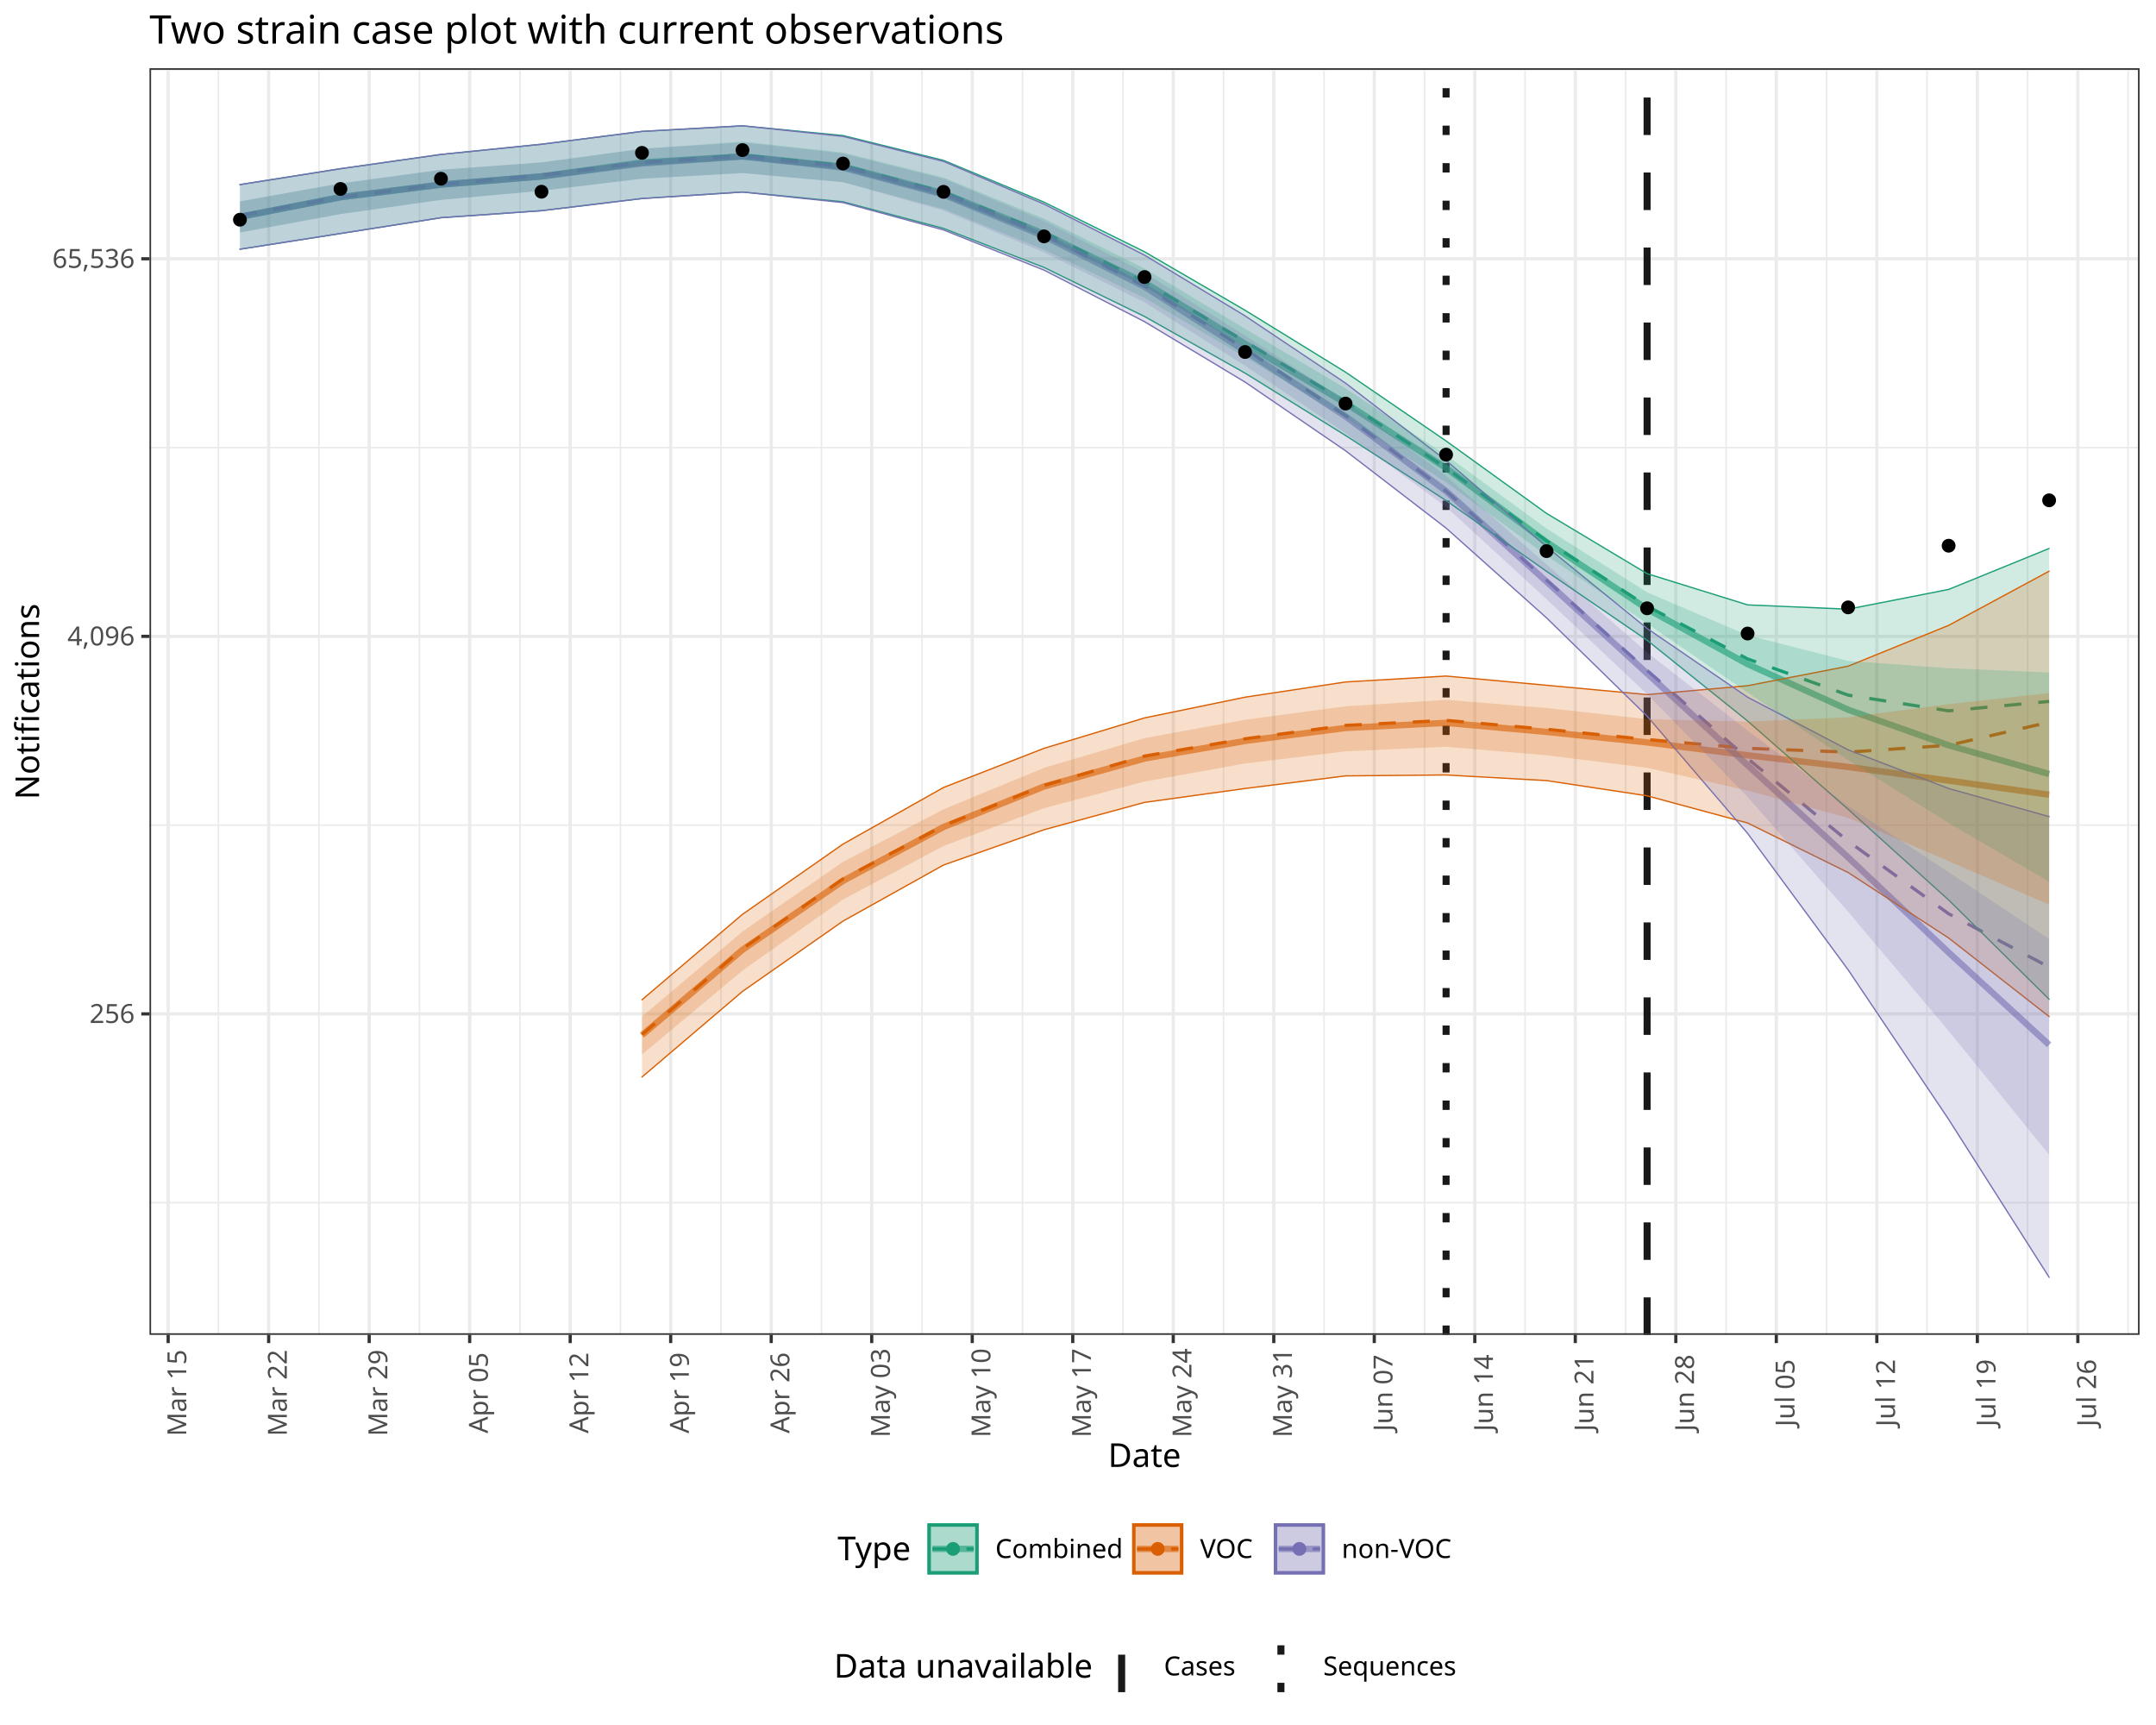
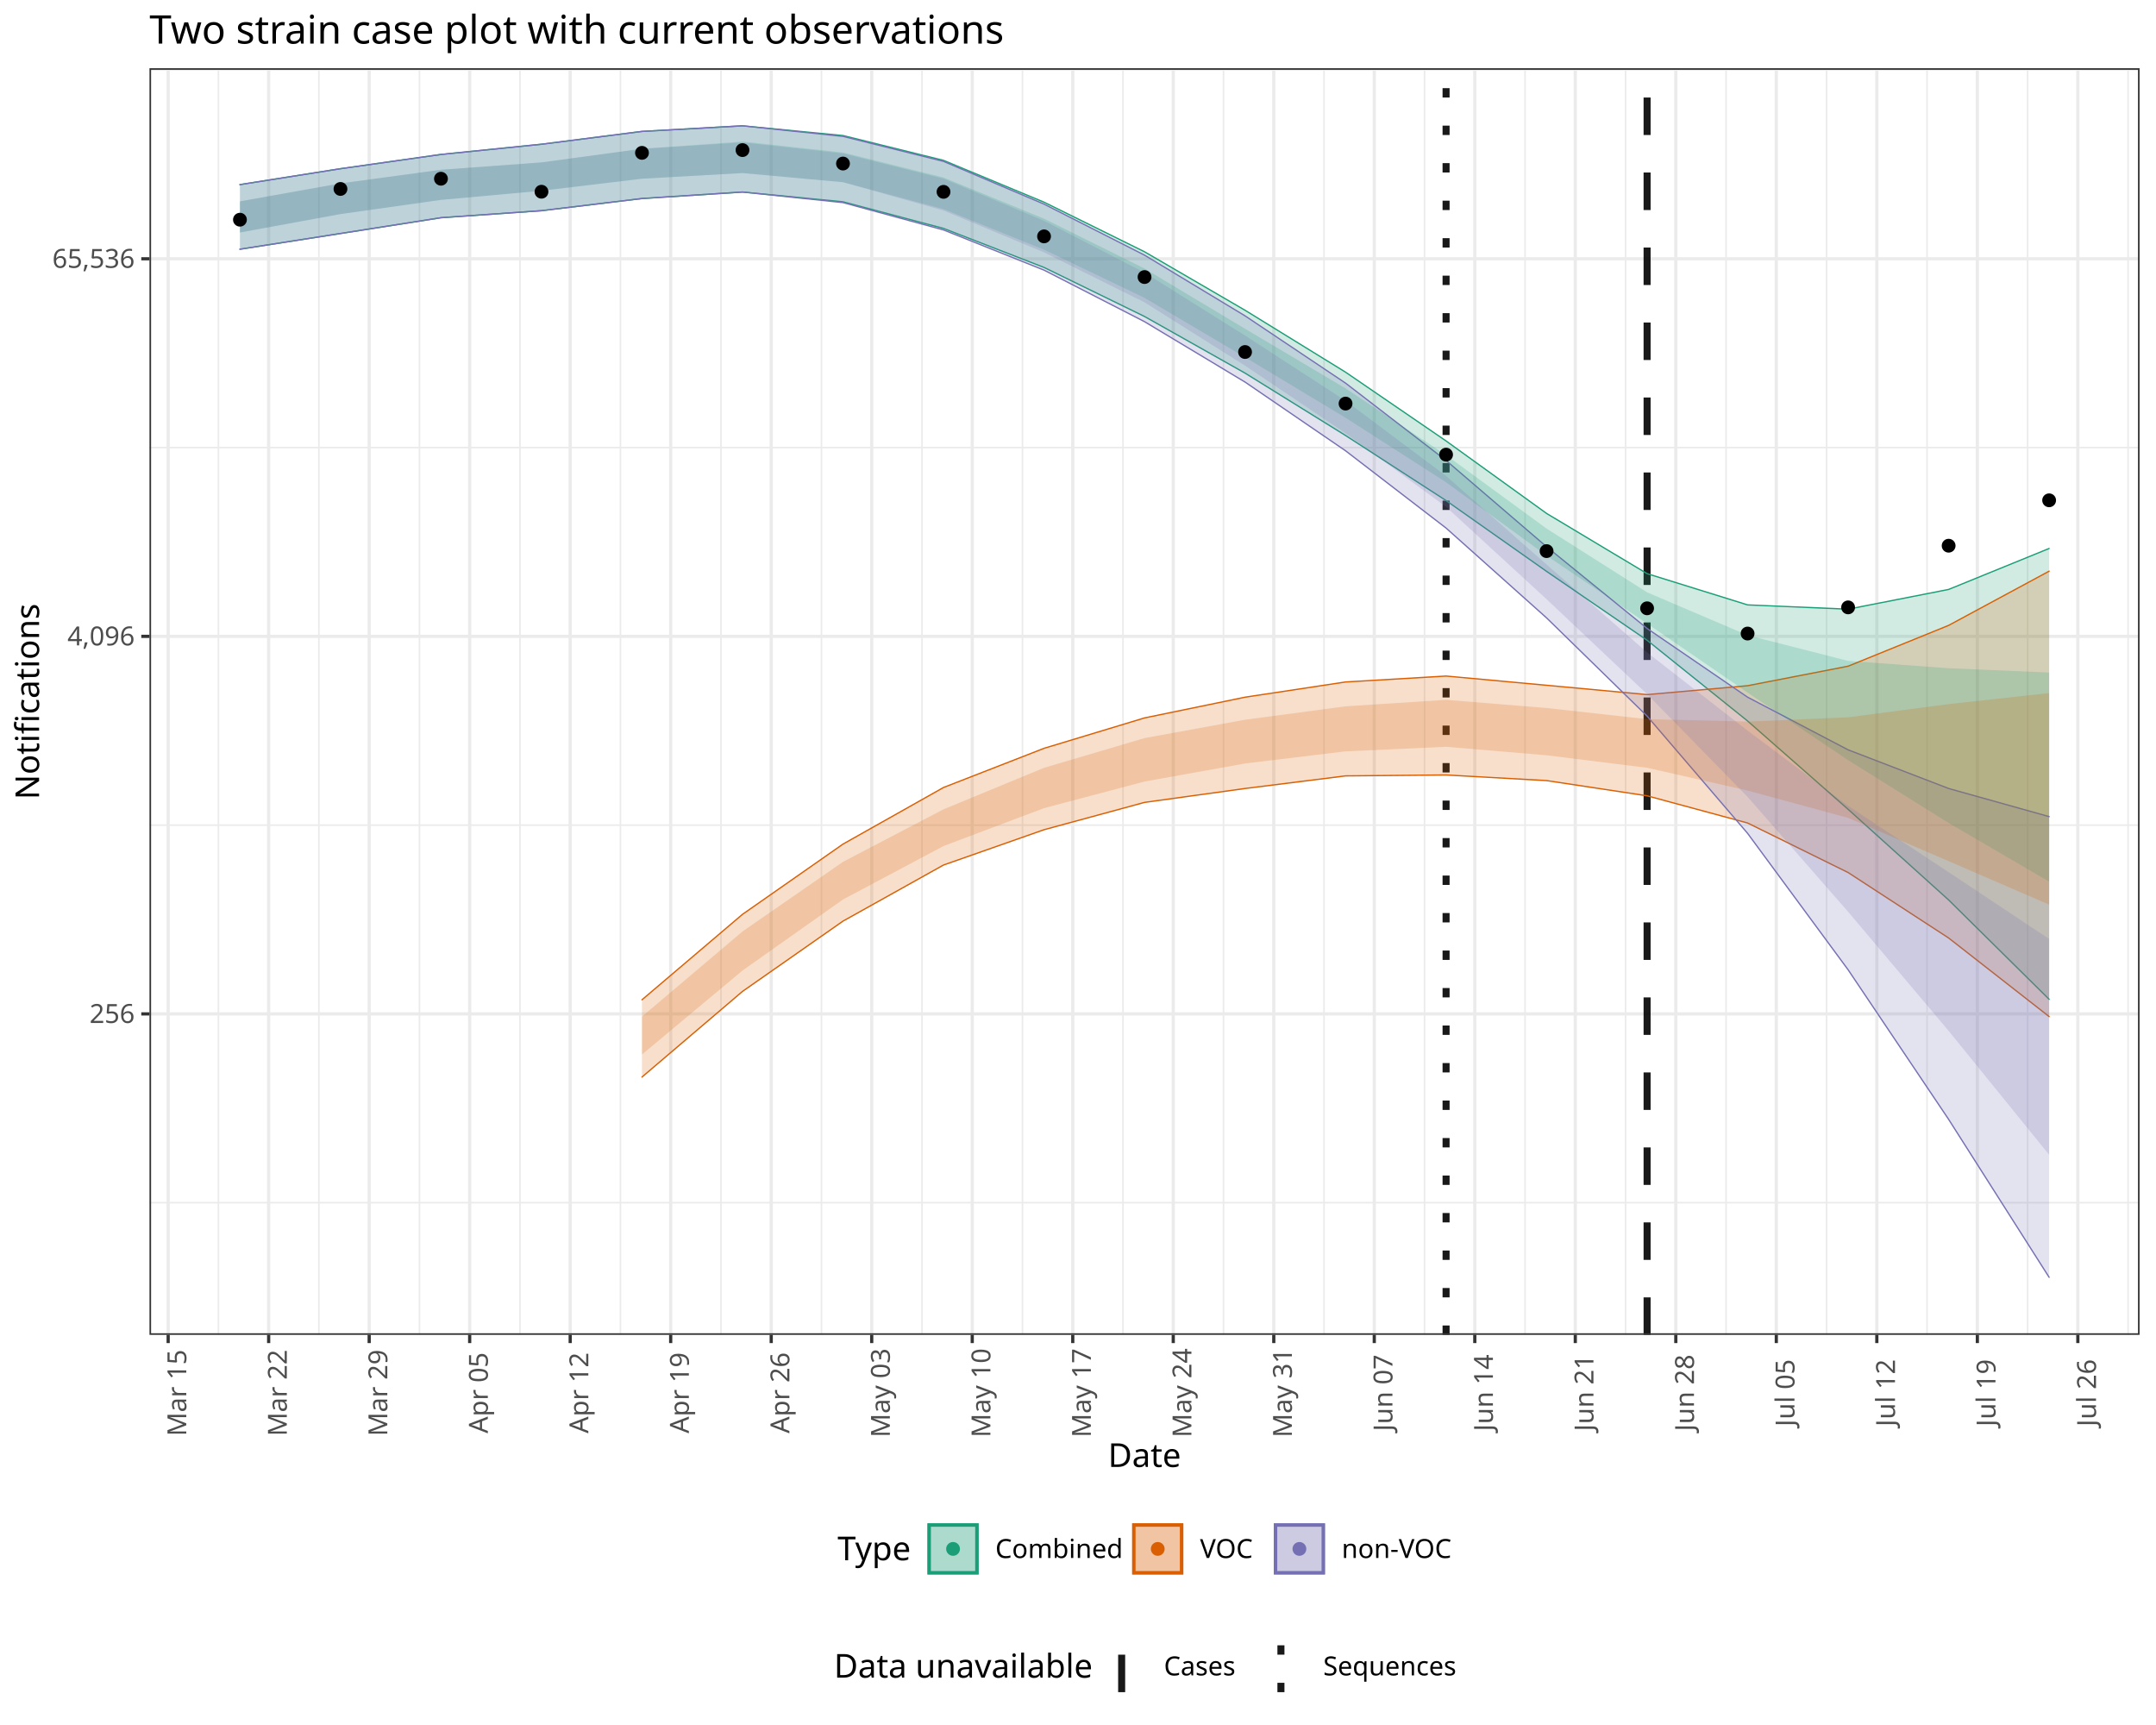
<svg xmlns="http://www.w3.org/2000/svg" class="svglite" data-engine-version="2.0" width="720.00pt" height="576.00pt" viewBox="0 0 720.00 576.00">
  <defs>
    <style type="text/css">
    .svglite line, .svglite polyline, .svglite polygon, .svglite path, .svglite rect, .svglite circle {
      fill: none;
      stroke: #000000;
      stroke-linecap: round;
      stroke-linejoin: round;
      stroke-miterlimit: 10.00;
    }
  </style>
  </defs>
  <rect width="100%" height="100%" style="stroke: none; fill: #FFFFFF;" />
  <defs>
    <clipPath id="cpMC4wMHw3MjAuMDB8MC4wMHw1NzYuMDA=">
      <rect x="0.00" y="0.00" width="720.00" height="576.00" />
    </clipPath>
  </defs>
  <g clip-path="url(#cpMC4wMHw3MjAuMDB8MC4wMHw1NzYuMDA=)">
    <rect x="0.00" y="0.00" width="720.00" height="576.00" style="stroke-width: 1.07; stroke: #FFFFFF; fill: #FFFFFF;" />
  </g>
  <defs>
    <clipPath id="cpNDkuOTJ8NzE0LjUyfDIyLjc4fDQ0NS43Mw==">
      <rect x="49.92" y="22.78" width="664.60" height="422.95" />
    </clipPath>
  </defs>
  <g clip-path="url(#cpNDkuOTJ8NzE0LjUyfDIyLjc4fDQ0NS43Mw==)">
    <rect x="49.92" y="22.78" width="664.60" height="422.95" style="stroke-width: 1.07; stroke: none; fill: #FFFFFF;" />
    <polyline points="49.92,401.59 714.52,401.59 " style="stroke-width: 0.53; stroke: #EBEBEB; stroke-linecap: butt;" />
    <polyline points="49.92,275.52 714.52,275.52 " style="stroke-width: 0.53; stroke: #EBEBEB; stroke-linecap: butt;" />
    <polyline points="49.92,149.45 714.52,149.45 " style="stroke-width: 0.53; stroke: #EBEBEB; stroke-linecap: butt;" />
    <polyline points="49.92,23.37 714.52,23.37 " style="stroke-width: 0.53; stroke: #EBEBEB; stroke-linecap: butt;" />
    <polyline points="72.94,445.73 72.94,22.78 " style="stroke-width: 0.53; stroke: #EBEBEB; stroke-linecap: butt;" />
    <polyline points="106.50,445.73 106.50,22.78 " style="stroke-width: 0.53; stroke: #EBEBEB; stroke-linecap: butt;" />
    <polyline points="140.07,445.73 140.07,22.78 " style="stroke-width: 0.53; stroke: #EBEBEB; stroke-linecap: butt;" />
    <polyline points="173.64,445.73 173.64,22.78 " style="stroke-width: 0.53; stroke: #EBEBEB; stroke-linecap: butt;" />
    <polyline points="207.20,445.73 207.20,22.78 " style="stroke-width: 0.53; stroke: #EBEBEB; stroke-linecap: butt;" />
    <polyline points="240.77,445.73 240.77,22.78 " style="stroke-width: 0.53; stroke: #EBEBEB; stroke-linecap: butt;" />
    <polyline points="274.33,445.73 274.33,22.78 " style="stroke-width: 0.53; stroke: #EBEBEB; stroke-linecap: butt;" />
    <polyline points="307.90,445.73 307.90,22.78 " style="stroke-width: 0.53; stroke: #EBEBEB; stroke-linecap: butt;" />
    <polyline points="341.46,445.73 341.46,22.78 " style="stroke-width: 0.53; stroke: #EBEBEB; stroke-linecap: butt;" />
    <polyline points="375.03,445.73 375.03,22.78 " style="stroke-width: 0.53; stroke: #EBEBEB; stroke-linecap: butt;" />
    <polyline points="408.59,445.73 408.59,22.78 " style="stroke-width: 0.53; stroke: #EBEBEB; stroke-linecap: butt;" />
    <polyline points="442.16,445.73 442.16,22.78 " style="stroke-width: 0.53; stroke: #EBEBEB; stroke-linecap: butt;" />
    <polyline points="475.73,445.73 475.73,22.78 " style="stroke-width: 0.53; stroke: #EBEBEB; stroke-linecap: butt;" />
    <polyline points="509.29,445.73 509.29,22.78 " style="stroke-width: 0.53; stroke: #EBEBEB; stroke-linecap: butt;" />
    <polyline points="542.86,445.73 542.86,22.78 " style="stroke-width: 0.53; stroke: #EBEBEB; stroke-linecap: butt;" />
    <polyline points="576.42,445.73 576.42,22.78 " style="stroke-width: 0.53; stroke: #EBEBEB; stroke-linecap: butt;" />
    <polyline points="609.99,445.73 609.99,22.78 " style="stroke-width: 0.53; stroke: #EBEBEB; stroke-linecap: butt;" />
    <polyline points="643.55,445.73 643.55,22.78 " style="stroke-width: 0.53; stroke: #EBEBEB; stroke-linecap: butt;" />
    <polyline points="677.12,445.73 677.12,22.78 " style="stroke-width: 0.53; stroke: #EBEBEB; stroke-linecap: butt;" />
    <polyline points="710.68,445.73 710.68,22.78 " style="stroke-width: 0.53; stroke: #EBEBEB; stroke-linecap: butt;" />
    <polyline points="49.92,338.56 714.52,338.56 " style="stroke-width: 1.07; stroke: #EBEBEB; stroke-linecap: butt;" />
    <polyline points="49.92,212.48 714.52,212.48 " style="stroke-width: 1.07; stroke: #EBEBEB; stroke-linecap: butt;" />
    <polyline points="49.92,86.41 714.52,86.41 " style="stroke-width: 1.07; stroke: #EBEBEB; stroke-linecap: butt;" />
    <polyline points="56.16,445.73 56.16,22.78 " style="stroke-width: 1.07; stroke: #EBEBEB; stroke-linecap: butt;" />
    <polyline points="89.72,445.73 89.72,22.78 " style="stroke-width: 1.07; stroke: #EBEBEB; stroke-linecap: butt;" />
    <polyline points="123.29,445.73 123.29,22.78 " style="stroke-width: 1.07; stroke: #EBEBEB; stroke-linecap: butt;" />
    <polyline points="156.85,445.73 156.85,22.78 " style="stroke-width: 1.07; stroke: #EBEBEB; stroke-linecap: butt;" />
    <polyline points="190.42,445.73 190.42,22.78 " style="stroke-width: 1.07; stroke: #EBEBEB; stroke-linecap: butt;" />
    <polyline points="223.98,445.73 223.98,22.78 " style="stroke-width: 1.07; stroke: #EBEBEB; stroke-linecap: butt;" />
    <polyline points="257.55,445.73 257.55,22.78 " style="stroke-width: 1.07; stroke: #EBEBEB; stroke-linecap: butt;" />
    <polyline points="291.11,445.73 291.11,22.78 " style="stroke-width: 1.07; stroke: #EBEBEB; stroke-linecap: butt;" />
    <polyline points="324.68,445.73 324.68,22.78 " style="stroke-width: 1.07; stroke: #EBEBEB; stroke-linecap: butt;" />
    <polyline points="358.25,445.73 358.25,22.78 " style="stroke-width: 1.07; stroke: #EBEBEB; stroke-linecap: butt;" />
    <polyline points="391.81,445.73 391.81,22.78 " style="stroke-width: 1.07; stroke: #EBEBEB; stroke-linecap: butt;" />
    <polyline points="425.38,445.73 425.38,22.78 " style="stroke-width: 1.07; stroke: #EBEBEB; stroke-linecap: butt;" />
    <polyline points="458.94,445.73 458.94,22.78 " style="stroke-width: 1.07; stroke: #EBEBEB; stroke-linecap: butt;" />
    <polyline points="492.51,445.73 492.51,22.78 " style="stroke-width: 1.07; stroke: #EBEBEB; stroke-linecap: butt;" />
    <polyline points="526.07,445.73 526.07,22.78 " style="stroke-width: 1.07; stroke: #EBEBEB; stroke-linecap: butt;" />
    <polyline points="559.64,445.73 559.64,22.78 " style="stroke-width: 1.07; stroke: #EBEBEB; stroke-linecap: butt;" />
    <polyline points="593.20,445.73 593.20,22.78 " style="stroke-width: 1.07; stroke: #EBEBEB; stroke-linecap: butt;" />
    <polyline points="626.77,445.73 626.77,22.78 " style="stroke-width: 1.07; stroke: #EBEBEB; stroke-linecap: butt;" />
    <polyline points="660.34,445.73 660.34,22.78 " style="stroke-width: 1.07; stroke: #EBEBEB; stroke-linecap: butt;" />
    <polyline points="693.90,445.73 693.90,22.78 " style="stroke-width: 1.07; stroke: #EBEBEB; stroke-linecap: butt;" />
    <line x1="550.05" y1="445.73" x2="550.05" y2="22.78" style="stroke-width: 2.35; stroke: #000000; stroke-opacity: 0.90; stroke-dasharray: 12.52,12.52; stroke-linecap: butt;" />
    <line x1="482.92" y1="445.73" x2="482.92" y2="22.78" style="stroke-width: 2.35; stroke: #000000; stroke-opacity: 0.90; stroke-dasharray: 3.13,9.39; stroke-linecap: butt;" />
-     <polyline points="80.13,72.39 113.70,65.85 147.26,61.64 180.83,58.90 214.39,54.23 247.96,52.22 281.52,55.62 315.09,64.54 348.66,78.09 382.22,94.38 415.79,114.80 449.35,134.62 482.92,156.27 516.48,181.03 550.05,203.32 583.61,221.76 617.18,236.98 650.75,248.87 684.31,258.46 " style="stroke-width: 2.13; stroke: #1B9E77; stroke-opacity: 0.60; stroke-linecap: butt;" />
-     <polyline points="214.39,345.65 247.96,317.14 281.52,294.13 315.09,276.15 348.66,262.62 382.22,253.28 415.79,247.41 449.35,243.08 482.92,241.37 516.48,244.40 550.05,247.89 583.61,252.20 617.18,256.09 650.75,260.65 684.31,265.37 " style="stroke-width: 2.13; stroke: #D95F02; stroke-opacity: 0.60; stroke-linecap: butt;" />
-     <polyline points="80.13,72.39 113.70,65.85 147.26,61.64 180.83,58.90 214.39,54.57 247.96,52.22 281.52,55.97 315.09,64.98 348.66,78.84 382.22,95.72 415.79,117.20 449.35,139.03 482.92,163.99 516.48,194.22 550.05,224.86 583.61,255.51 617.18,286.29 650.75,318.04 684.31,348.88 " style="stroke-width: 2.13; stroke: #7570B3; stroke-opacity: 0.60; stroke-linecap: butt;" />
-     <polyline points="80.13,71.99 113.70,65.85 147.26,61.64 180.83,58.53 214.39,54.23 247.96,51.89 281.52,55.26 315.09,64.12 348.66,77.57 382.22,94.13 415.79,114.03 449.35,134.22 482.92,156.27 516.48,180.59 550.05,202.42 583.61,220.02 617.18,232.11 650.75,237.36 684.31,234.21 " style="stroke-width: 1.07; stroke: #1B9E77; stroke-dasharray: 5.69,5.69; stroke-linecap: butt;" />
-     <polyline points="214.39,345.45 247.96,316.81 281.52,293.47 315.09,275.70 348.66,262.28 382.22,252.47 415.79,246.70 449.35,242.22 482.92,240.54 516.48,243.51 550.05,246.94 583.61,249.87 617.18,251.15 650.75,248.87 684.31,241.16 " style="stroke-width: 1.07; stroke: #D95F02; stroke-dasharray: 5.69,5.69; stroke-linecap: butt;" />
-     <polyline points="80.13,71.99 113.70,65.85 147.26,61.64 180.83,58.53 214.39,54.23 247.96,52.22 281.52,55.62 315.09,64.54 348.66,78.38 382.22,95.55 415.79,116.52 449.35,138.81 482.92,163.99 516.48,193.71 550.05,223.85 583.61,253.28 617.18,280.89 650.75,305.12 684.31,322.93 " style="stroke-width: 1.07; stroke: #7570B3; stroke-dasharray: 5.69,5.69; stroke-linecap: butt;" />
    <polygon points="80.13,61.64 113.70,56.33 147.26,51.57 180.83,48.16 214.39,43.88 247.96,42.01 281.52,45.26 315.09,53.55 348.66,67.51 382.22,84.07 415.79,103.60 449.35,124.27 482.92,147.24 516.48,171.44 550.05,191.55 583.61,201.98 617.18,203.41 650.75,196.82 684.31,183.14 684.31,333.68 650.75,300.51 617.18,270.24 583.61,240.75 550.05,213.79 516.48,190.79 482.92,167.15 449.35,145.42 415.79,124.59 382.22,105.68 348.66,89.30 315.09,76.27 281.52,67.38 247.96,64.12 214.39,66.29 180.83,70.35 147.26,72.70 113.70,77.97 80.13,83.22 " style="stroke-width: 0.00; stroke: none; fill: #1B9E77; fill-opacity: 0.20;" />
    <polyline points="80.13,61.64 113.70,56.33 147.26,51.57 180.83,48.16 214.39,43.88 247.96,42.01 281.52,45.26 315.09,53.55 348.66,67.51 382.22,84.07 415.79,103.60 449.35,124.27 482.92,147.24 516.48,171.44 550.05,191.55 583.61,201.98 617.18,203.41 650.75,196.82 684.31,183.14 " style="stroke-width: 0.43; stroke: #1B9E77;" />
    <polyline points="684.31,333.68 650.75,300.51 617.18,270.24 583.61,240.75 550.05,213.79 516.48,190.79 482.92,167.15 449.35,145.42 415.79,124.59 382.22,105.68 348.66,89.30 315.09,76.27 281.52,67.38 247.96,64.12 214.39,66.29 180.83,70.35 147.26,72.70 113.70,77.97 80.13,83.22 " style="stroke-width: 0.43; stroke: #1B9E77;" />
    <polygon points="214.39,333.84 247.96,305.30 281.52,281.85 315.09,262.95 348.66,249.87 382.22,239.72 415.79,232.80 449.35,227.72 482.92,225.74 516.48,228.82 550.05,231.94 583.61,228.97 617.18,222.45 650.75,208.82 684.31,190.72 684.31,339.45 650.75,313.21 617.18,291.35 583.61,274.81 550.05,265.73 516.48,260.65 482.92,258.77 449.35,259.08 415.79,263.29 382.22,267.93 348.66,277.05 315.09,288.84 281.52,307.57 247.96,331.04 214.39,359.64 " style="stroke-width: 0.00; stroke: none; fill: #D95F02; fill-opacity: 0.20;" />
    <polyline points="214.39,333.84 247.96,305.30 281.52,281.85 315.09,262.95 348.66,249.87 382.22,239.72 415.79,232.80 449.35,227.72 482.92,225.74 516.48,228.82 550.05,231.94 583.61,228.97 617.18,222.45 650.75,208.82 684.31,190.72 " style="stroke-width: 0.43; stroke: #D95F02;" />
    <polyline points="684.31,339.45 650.75,313.21 617.18,291.35 583.61,274.81 550.05,265.73 516.48,260.65 482.92,258.77 449.35,259.08 415.79,263.29 382.22,267.93 348.66,277.05 315.09,288.84 281.52,307.57 247.96,331.04 214.39,359.64 " style="stroke-width: 0.43; stroke: #D95F02;" />
    <polygon points="80.13,61.64 113.70,56.33 147.26,51.57 180.83,48.16 214.39,43.88 247.96,42.01 281.52,45.54 315.09,53.89 348.66,68.16 382.22,85.20 415.79,105.47 449.35,127.93 482.92,153.76 516.48,182.56 550.05,209.85 583.61,232.80 617.18,250.38 650.75,263.29 684.31,272.68 684.31,426.51 650.75,373.77 617.18,323.82 583.61,278.26 550.05,239.12 516.48,206.32 482.92,176.33 449.35,150.52 415.79,127.58 382.22,107.41 348.66,90.20 315.09,76.78 281.52,67.65 247.96,64.12 214.39,66.29 180.83,70.35 147.26,72.70 113.70,77.97 80.13,83.22 " style="stroke-width: 0.00; stroke: none; fill: #7570B3; fill-opacity: 0.20;" />
    <polyline points="80.13,61.64 113.70,56.33 147.26,51.57 180.83,48.16 214.39,43.88 247.96,42.01 281.52,45.54 315.09,53.89 348.66,68.16 382.22,85.20 415.79,105.47 449.35,127.93 482.92,153.76 516.48,182.56 550.05,209.85 583.61,232.80 617.18,250.38 650.75,263.29 684.31,272.68 " style="stroke-width: 0.43; stroke: #7570B3;" />
    <polyline points="684.31,426.51 650.75,373.77 617.18,323.82 583.61,278.26 550.05,239.12 516.48,206.32 482.92,176.33 449.35,150.52 415.79,127.58 382.22,107.41 348.66,90.20 315.09,76.78 281.52,67.65 247.96,64.12 214.39,66.29 180.83,70.35 147.26,72.70 113.70,77.97 80.13,83.22 " style="stroke-width: 0.43; stroke: #7570B3;" />
    <polygon points="80.13,67.24 113.70,61.24 147.26,56.69 180.83,54.23 214.39,49.68 247.96,47.27 281.52,50.93 315.09,59.28 348.66,73.01 382.22,89.67 415.79,109.78 449.35,129.69 482.92,151.97 516.48,176.49 550.05,197.78 583.61,212.11 617.18,220.68 650.75,223.14 684.31,224.57 684.31,294.40 650.75,274.81 617.18,253.83 583.61,231.26 550.05,208.21 516.48,185.53 482.92,161.03 449.35,139.48 415.79,119.29 382.22,99.45 348.66,83.35 315.09,69.81 281.52,60.84 247.96,57.78 214.39,59.67 180.83,63.69 147.26,66.74 113.70,71.48 80.13,77.63 " style="stroke-width: 0.00; stroke: none; fill: #1B9E77; fill-opacity: 0.20;" />
    <polyline points="80.13,67.24 113.70,61.24 147.26,56.69 180.83,54.23 214.39,49.68 247.96,47.27 281.52,50.93 315.09,59.28 348.66,73.01 382.22,89.67 415.79,109.78 449.35,129.69 482.92,151.97 516.48,176.49 550.05,197.78 583.61,212.11 617.18,220.68 650.75,223.14 684.31,224.57 " style="stroke-width: 1.07; stroke: none;" />
    <polyline points="684.31,294.40 650.75,274.81 617.18,253.83 583.61,231.26 550.05,208.21 516.48,185.53 482.92,161.03 449.35,139.48 415.79,119.29 382.22,99.45 348.66,83.35 315.09,69.81 281.52,60.84 247.96,57.78 214.39,59.67 180.83,63.69 147.26,66.74 113.70,71.48 80.13,77.63 " style="stroke-width: 1.07; stroke: none;" />
    <polygon points="214.39,339.45 247.96,311.03 281.52,287.78 315.09,270.24 348.66,256.38 382.22,246.46 415.79,240.33 449.35,235.85 482.92,233.68 516.48,236.41 550.05,240.13 583.61,240.95 617.18,239.52 650.75,235.11 684.31,231.43 684.31,302.08 650.75,287.55 617.18,273.10 583.61,263.97 550.05,256.38 516.48,252.20 482.92,249.37 449.35,250.89 415.79,254.94 382.22,260.97 348.66,269.85 315.09,282.51 281.52,300.36 247.96,324.08 214.39,352.11 " style="stroke-width: 0.00; stroke: none; fill: #D95F02; fill-opacity: 0.20;" />
    <polyline points="214.39,339.45 247.96,311.03 281.52,287.78 315.09,270.24 348.66,256.38 382.22,246.46 415.79,240.33 449.35,235.85 482.92,233.68 516.48,236.41 550.05,240.13 583.61,240.95 617.18,239.52 650.75,235.11 684.31,231.43 " style="stroke-width: 1.07; stroke: none;" />
    <polyline points="684.31,302.08 650.75,287.55 617.18,273.10 583.61,263.97 550.05,256.38 516.48,252.20 482.92,249.37 449.35,250.89 415.79,254.94 382.22,260.97 348.66,269.85 315.09,282.51 281.52,300.36 247.96,324.08 214.39,352.11 " style="stroke-width: 1.07; stroke: none;" />
    <polygon points="80.13,67.24 113.70,61.24 147.26,56.69 180.83,54.23 214.39,49.68 247.96,47.56 281.52,51.25 315.09,59.67 348.66,73.74 382.22,91.03 415.79,112.04 449.35,133.83 482.92,158.93 516.48,188.51 550.05,217.85 583.61,243.96 617.18,269.07 650.75,291.22 684.31,313.52 684.31,385.59 650.75,344.22 617.18,304.45 583.61,266.09 550.05,231.77 516.48,200.08 482.92,169.25 449.35,144.67 415.79,122.09 382.22,100.95 348.66,84.27 315.09,70.30 281.52,60.84 247.96,57.78 214.39,59.67 180.83,63.69 147.26,66.74 113.70,71.48 80.13,77.63 " style="stroke-width: 0.00; stroke: none; fill: #7570B3; fill-opacity: 0.20;" />
    <polyline points="80.13,67.24 113.70,61.24 147.26,56.69 180.83,54.23 214.39,49.68 247.96,47.56 281.52,51.25 315.09,59.67 348.66,73.74 382.22,91.03 415.79,112.04 449.35,133.83 482.92,158.93 516.48,188.51 550.05,217.85 583.61,243.96 617.18,269.07 650.75,291.22 684.31,313.52 " style="stroke-width: 1.07; stroke: none;" />
    <polyline points="684.31,385.59 650.75,344.22 617.18,304.45 583.61,266.09 550.05,231.77 516.48,200.08 482.92,169.25 449.35,144.67 415.79,122.09 382.22,100.95 348.66,84.27 315.09,70.30 281.52,60.84 247.96,57.78 214.39,59.67 180.83,63.69 147.26,66.74 113.70,71.48 80.13,77.63 " style="stroke-width: 1.07; stroke: none;" />
    <circle cx="80.13" cy="73.36" r="1.95" style="stroke-width: 0.71; fill: #000000;" />
    <circle cx="113.70" cy="63.09" r="1.95" style="stroke-width: 0.71; fill: #000000;" />
    <circle cx="147.26" cy="59.68" r="1.95" style="stroke-width: 0.71; fill: #000000;" />
    <circle cx="180.83" cy="64.02" r="1.95" style="stroke-width: 0.71; fill: #000000;" />
    <circle cx="214.39" cy="51.04" r="1.95" style="stroke-width: 0.71; fill: #000000;" />
    <circle cx="247.96" cy="50.12" r="1.95" style="stroke-width: 0.71; fill: #000000;" />
    <circle cx="281.52" cy="54.61" r="1.95" style="stroke-width: 0.71; fill: #000000;" />
    <circle cx="315.09" cy="64.06" r="1.95" style="stroke-width: 0.71; fill: #000000;" />
    <circle cx="348.66" cy="78.93" r="1.95" style="stroke-width: 0.71; fill: #000000;" />
    <circle cx="382.22" cy="92.51" r="1.95" style="stroke-width: 0.71; fill: #000000;" />
    <circle cx="415.79" cy="117.54" r="1.95" style="stroke-width: 0.71; fill: #000000;" />
    <circle cx="449.35" cy="134.76" r="1.95" style="stroke-width: 0.71; fill: #000000;" />
    <circle cx="482.92" cy="151.81" r="1.95" style="stroke-width: 0.71; fill: #000000;" />
    <circle cx="516.48" cy="184.02" r="1.95" style="stroke-width: 0.71; fill: #000000;" />
    <circle cx="550.05" cy="203.12" r="1.95" style="stroke-width: 0.71; fill: #000000;" />
    <circle cx="583.61" cy="211.55" r="1.95" style="stroke-width: 0.71; fill: #000000;" />
    <circle cx="617.18" cy="202.81" r="1.95" style="stroke-width: 0.71; fill: #000000;" />
    <circle cx="650.75" cy="182.22" r="1.95" style="stroke-width: 0.71; fill: #000000;" />
    <circle cx="684.31" cy="167.06" r="1.95" style="stroke-width: 0.71; fill: #000000;" />
    <rect x="49.92" y="22.78" width="664.60" height="422.95" style="stroke-width: 1.07; stroke: #333333;" />
  </g>
  <g clip-path="url(#cpMC4wMHw3MjAuMDB8MC4wMHw1NzYuMDA=)">
    <text x="44.99" y="341.58" text-anchor="end" style="font-size: 8.80px; fill: #4D4D4D; font-family: sans;" textLength="14.68px" lengthAdjust="spacingAndGlyphs">256</text>
    <text x="44.99" y="215.51" text-anchor="end" style="font-size: 8.80px; fill: #4D4D4D; font-family: sans;" textLength="22.02px" lengthAdjust="spacingAndGlyphs">4,096</text>
    <text x="44.99" y="89.44" text-anchor="end" style="font-size: 8.80px; fill: #4D4D4D; font-family: sans;" textLength="26.92px" lengthAdjust="spacingAndGlyphs">65,536</text>
    <polyline points="47.18,338.56 49.92,338.56 " style="stroke-width: 1.07; stroke: #333333; stroke-linecap: butt;" />
    <polyline points="47.18,212.48 49.92,212.48 " style="stroke-width: 1.07; stroke: #333333; stroke-linecap: butt;" />
    <polyline points="47.18,86.41 49.92,86.41 " style="stroke-width: 1.07; stroke: #333333; stroke-linecap: butt;" />
    <polyline points="56.16,448.47 56.16,445.73 " style="stroke-width: 1.07; stroke: #333333; stroke-linecap: butt;" />
    <polyline points="89.72,448.47 89.72,445.73 " style="stroke-width: 1.07; stroke: #333333; stroke-linecap: butt;" />
    <polyline points="123.29,448.47 123.29,445.73 " style="stroke-width: 1.07; stroke: #333333; stroke-linecap: butt;" />
    <polyline points="156.85,448.47 156.85,445.73 " style="stroke-width: 1.07; stroke: #333333; stroke-linecap: butt;" />
    <polyline points="190.42,448.47 190.42,445.73 " style="stroke-width: 1.07; stroke: #333333; stroke-linecap: butt;" />
    <polyline points="223.98,448.47 223.98,445.73 " style="stroke-width: 1.07; stroke: #333333; stroke-linecap: butt;" />
    <polyline points="257.55,448.47 257.55,445.73 " style="stroke-width: 1.07; stroke: #333333; stroke-linecap: butt;" />
    <polyline points="291.11,448.47 291.11,445.73 " style="stroke-width: 1.07; stroke: #333333; stroke-linecap: butt;" />
    <polyline points="324.68,448.47 324.68,445.73 " style="stroke-width: 1.07; stroke: #333333; stroke-linecap: butt;" />
    <polyline points="358.25,448.47 358.25,445.73 " style="stroke-width: 1.07; stroke: #333333; stroke-linecap: butt;" />
    <polyline points="391.81,448.47 391.81,445.73 " style="stroke-width: 1.07; stroke: #333333; stroke-linecap: butt;" />
    <polyline points="425.38,448.47 425.38,445.73 " style="stroke-width: 1.07; stroke: #333333; stroke-linecap: butt;" />
    <polyline points="458.94,448.47 458.94,445.73 " style="stroke-width: 1.07; stroke: #333333; stroke-linecap: butt;" />
    <polyline points="492.51,448.47 492.51,445.73 " style="stroke-width: 1.07; stroke: #333333; stroke-linecap: butt;" />
    <polyline points="526.07,448.47 526.07,445.73 " style="stroke-width: 1.07; stroke: #333333; stroke-linecap: butt;" />
    <polyline points="559.64,448.47 559.64,445.73 " style="stroke-width: 1.07; stroke: #333333; stroke-linecap: butt;" />
    <polyline points="593.20,448.47 593.20,445.73 " style="stroke-width: 1.07; stroke: #333333; stroke-linecap: butt;" />
    <polyline points="626.77,448.47 626.77,445.73 " style="stroke-width: 1.07; stroke: #333333; stroke-linecap: butt;" />
    <polyline points="660.34,448.47 660.34,445.73 " style="stroke-width: 1.07; stroke: #333333; stroke-linecap: butt;" />
    <polyline points="693.90,448.47 693.90,445.73 " style="stroke-width: 1.07; stroke: #333333; stroke-linecap: butt;" />
    <text transform="translate(62.21,465.10) rotate(-90)" text-anchor="middle" style="font-size: 8.80px; fill: #4D4D4D; font-family: sans;" textLength="27.39px" lengthAdjust="spacingAndGlyphs">Mar 15</text>
    <text transform="translate(95.78,465.10) rotate(-90)" text-anchor="middle" style="font-size: 8.80px; fill: #4D4D4D; font-family: sans;" textLength="27.39px" lengthAdjust="spacingAndGlyphs">Mar 22</text>
    <text transform="translate(129.34,465.10) rotate(-90)" text-anchor="middle" style="font-size: 8.80px; fill: #4D4D4D; font-family: sans;" textLength="27.39px" lengthAdjust="spacingAndGlyphs">Mar 29</text>
    <text transform="translate(162.91,465.10) rotate(-90)" text-anchor="middle" style="font-size: 8.80px; fill: #4D4D4D; font-family: sans;" textLength="25.93px" lengthAdjust="spacingAndGlyphs">Apr 05</text>
    <text transform="translate(196.47,465.10) rotate(-90)" text-anchor="middle" style="font-size: 8.80px; fill: #4D4D4D; font-family: sans;" textLength="25.93px" lengthAdjust="spacingAndGlyphs">Apr 12</text>
    <text transform="translate(230.04,465.10) rotate(-90)" text-anchor="middle" style="font-size: 8.80px; fill: #4D4D4D; font-family: sans;" textLength="25.93px" lengthAdjust="spacingAndGlyphs">Apr 19</text>
    <text transform="translate(263.61,465.10) rotate(-90)" text-anchor="middle" style="font-size: 8.80px; fill: #4D4D4D; font-family: sans;" textLength="25.93px" lengthAdjust="spacingAndGlyphs">Apr 26</text>
    <text transform="translate(297.17,465.10) rotate(-90)" text-anchor="middle" style="font-size: 8.80px; fill: #4D4D4D; font-family: sans;" textLength="28.87px" lengthAdjust="spacingAndGlyphs">May 03</text>
    <text transform="translate(330.74,465.10) rotate(-90)" text-anchor="middle" style="font-size: 8.80px; fill: #4D4D4D; font-family: sans;" textLength="28.87px" lengthAdjust="spacingAndGlyphs">May 10</text>
    <text transform="translate(364.30,465.10) rotate(-90)" text-anchor="middle" style="font-size: 8.80px; fill: #4D4D4D; font-family: sans;" textLength="28.87px" lengthAdjust="spacingAndGlyphs">May 17</text>
    <text transform="translate(397.87,465.10) rotate(-90)" text-anchor="middle" style="font-size: 8.80px; fill: #4D4D4D; font-family: sans;" textLength="28.87px" lengthAdjust="spacingAndGlyphs">May 24</text>
    <text transform="translate(431.43,465.10) rotate(-90)" text-anchor="middle" style="font-size: 8.80px; fill: #4D4D4D; font-family: sans;" textLength="28.87px" lengthAdjust="spacingAndGlyphs">May 31</text>
    <text transform="translate(465.00,465.10) rotate(-90)" text-anchor="middle" style="font-size: 8.80px; fill: #4D4D4D; font-family: sans;" textLength="26.43px" lengthAdjust="spacingAndGlyphs">Jun 07</text>
    <text transform="translate(498.56,465.10) rotate(-90)" text-anchor="middle" style="font-size: 8.80px; fill: #4D4D4D; font-family: sans;" textLength="26.43px" lengthAdjust="spacingAndGlyphs">Jun 14</text>
    <text transform="translate(532.13,465.10) rotate(-90)" text-anchor="middle" style="font-size: 8.80px; fill: #4D4D4D; font-family: sans;" textLength="26.43px" lengthAdjust="spacingAndGlyphs">Jun 21</text>
    <text transform="translate(565.70,465.10) rotate(-90)" text-anchor="middle" style="font-size: 8.80px; fill: #4D4D4D; font-family: sans;" textLength="26.43px" lengthAdjust="spacingAndGlyphs">Jun 28</text>
    <text transform="translate(599.26,465.10) rotate(-90)" text-anchor="middle" style="font-size: 8.80px; fill: #4D4D4D; font-family: sans;" textLength="23.49px" lengthAdjust="spacingAndGlyphs">Jul 05</text>
    <text transform="translate(632.83,465.10) rotate(-90)" text-anchor="middle" style="font-size: 8.80px; fill: #4D4D4D; font-family: sans;" textLength="23.49px" lengthAdjust="spacingAndGlyphs">Jul 12</text>
    <text transform="translate(666.39,465.10) rotate(-90)" text-anchor="middle" style="font-size: 8.80px; fill: #4D4D4D; font-family: sans;" textLength="23.49px" lengthAdjust="spacingAndGlyphs">Jul 19</text>
    <text transform="translate(699.96,465.10) rotate(-90)" text-anchor="middle" style="font-size: 8.80px; fill: #4D4D4D; font-family: sans;" textLength="23.49px" lengthAdjust="spacingAndGlyphs">Jul 26</text>
    <text x="382.22" y="489.84" text-anchor="middle" style="font-size: 11.00px; font-family: sans;" textLength="23.24px" lengthAdjust="spacingAndGlyphs">Date</text>
    <text transform="translate(13.05,234.26) rotate(-90)" text-anchor="middle" style="font-size: 11.00px; font-family: sans;" textLength="59.92px" lengthAdjust="spacingAndGlyphs">Notifications</text>
    <rect x="274.21" y="503.08" width="216.02" height="28.24" style="stroke-width: 1.07; stroke: none; fill: #FFFFFF;" />
    <text x="279.69" y="520.99" style="font-size: 11.00px; font-family: sans;" textLength="24.46px" lengthAdjust="spacingAndGlyphs">Type</text>
    <rect x="309.63" y="508.56" width="17.28" height="17.28" style="stroke-width: 1.07; stroke: none; fill: #FFFFFF;" />
-     <line x1="311.36" y1="517.20" x2="325.18" y2="517.20" style="stroke-width: 2.13; stroke: #1B9E77; stroke-opacity: 0.60; stroke-linecap: butt;" />
-     <line x1="311.36" y1="517.20" x2="325.18" y2="517.20" style="stroke-width: 1.07; stroke: #1B9E77; stroke-dasharray: 5.69,5.69; stroke-linecap: butt;" />
    <rect x="309.91" y="508.85" width="16.71" height="16.71" style="stroke-width: 0.43; stroke: #1B9E77; stroke-linecap: square; stroke-linejoin: miter; fill: #1B9E77; fill-opacity: 0.20;" />
    <rect x="310.34" y="509.27" width="15.86" height="15.86" style="stroke-width: 1.07; stroke: #1B9E77; stroke-linecap: square; stroke-linejoin: miter; fill: #1B9E77; fill-opacity: 0.20;" />
    <circle cx="318.27" cy="517.20" r="1.95" style="stroke-width: 0.71; stroke: #1B9E77; fill: #1B9E77;" />
    <rect x="377.99" y="508.56" width="17.28" height="17.28" style="stroke-width: 1.07; stroke: none; fill: #FFFFFF;" />
-     <line x1="379.71" y1="517.20" x2="393.54" y2="517.20" style="stroke-width: 2.13; stroke: #D95F02; stroke-opacity: 0.60; stroke-linecap: butt;" />
-     <line x1="379.71" y1="517.20" x2="393.54" y2="517.20" style="stroke-width: 1.07; stroke: #D95F02; stroke-dasharray: 5.69,5.69; stroke-linecap: butt;" />
    <rect x="378.27" y="508.85" width="16.71" height="16.71" style="stroke-width: 0.43; stroke: #D95F02; stroke-linecap: square; stroke-linejoin: miter; fill: #D95F02; fill-opacity: 0.20;" />
    <rect x="378.69" y="509.27" width="15.86" height="15.86" style="stroke-width: 1.07; stroke: #D95F02; stroke-linecap: square; stroke-linejoin: miter; fill: #D95F02; fill-opacity: 0.20;" />
    <circle cx="386.63" cy="517.20" r="1.95" style="stroke-width: 0.71; stroke: #D95F02; fill: #D95F02;" />
    <rect x="425.30" y="508.56" width="17.28" height="17.28" style="stroke-width: 1.07; stroke: none; fill: #FFFFFF;" />
-     <line x1="427.03" y1="517.20" x2="440.85" y2="517.20" style="stroke-width: 2.13; stroke: #7570B3; stroke-opacity: 0.60; stroke-linecap: butt;" />
-     <line x1="427.03" y1="517.20" x2="440.85" y2="517.20" style="stroke-width: 1.07; stroke: #7570B3; stroke-dasharray: 5.69,5.69; stroke-linecap: butt;" />
    <rect x="425.59" y="508.85" width="16.71" height="16.71" style="stroke-width: 0.43; stroke: #7570B3; stroke-linecap: square; stroke-linejoin: miter; fill: #7570B3; fill-opacity: 0.20;" />
    <rect x="426.01" y="509.27" width="15.86" height="15.86" style="stroke-width: 1.07; stroke: #7570B3; stroke-linecap: square; stroke-linejoin: miter; fill: #7570B3; fill-opacity: 0.20;" />
    <circle cx="433.94" cy="517.20" r="1.95" style="stroke-width: 0.71; stroke: #7570B3; fill: #7570B3;" />
    <text x="332.39" y="520.23" style="font-size: 8.80px; font-family: sans;" textLength="40.12px" lengthAdjust="spacingAndGlyphs">Combined</text>
    <text x="400.75" y="520.23" style="font-size: 8.80px; font-family: sans;" textLength="19.08px" lengthAdjust="spacingAndGlyphs">VOC</text>
    <text x="448.06" y="520.23" style="font-size: 8.80px; font-family: sans;" textLength="36.69px" lengthAdjust="spacingAndGlyphs">non-VOC</text>
    <rect x="273.03" y="542.28" width="218.39" height="28.24" style="stroke-width: 1.07; stroke: none; fill: #FFFFFF;" />
    <text x="278.51" y="560.19" style="font-size: 11.00px; font-family: sans;" textLength="81.95px" lengthAdjust="spacingAndGlyphs">Data unavailable</text>
    <rect x="365.94" y="547.76" width="17.28" height="17.28" style="stroke-width: 1.07; stroke: none; fill: #FFFFFF;" />
    <line x1="374.58" y1="565.04" x2="374.58" y2="547.76" style="stroke-width: 2.35; stroke: #000000; stroke-opacity: 0.90; stroke-dasharray: 12.52,12.52; stroke-linecap: butt;" />
    <rect x="419.13" y="547.76" width="17.28" height="17.28" style="stroke-width: 1.07; stroke: none; fill: #FFFFFF;" />
    <line x1="427.77" y1="565.04" x2="427.77" y2="547.76" style="stroke-width: 2.35; stroke: #000000; stroke-opacity: 0.90; stroke-dasharray: 3.13,9.39; stroke-linecap: butt;" />
    <text x="388.70" y="559.43" style="font-size: 8.80px; font-family: sans;" textLength="24.95px" lengthAdjust="spacingAndGlyphs">Cases</text>
    <text x="441.89" y="559.43" style="font-size: 8.80px; font-family: sans;" textLength="44.05px" lengthAdjust="spacingAndGlyphs">Sequences</text>
    <text x="49.92" y="14.56" style="font-size: 13.20px; font-family: sans;" textLength="267.82px" lengthAdjust="spacingAndGlyphs">Two strain case plot with current observations</text>
  </g>
</svg>
